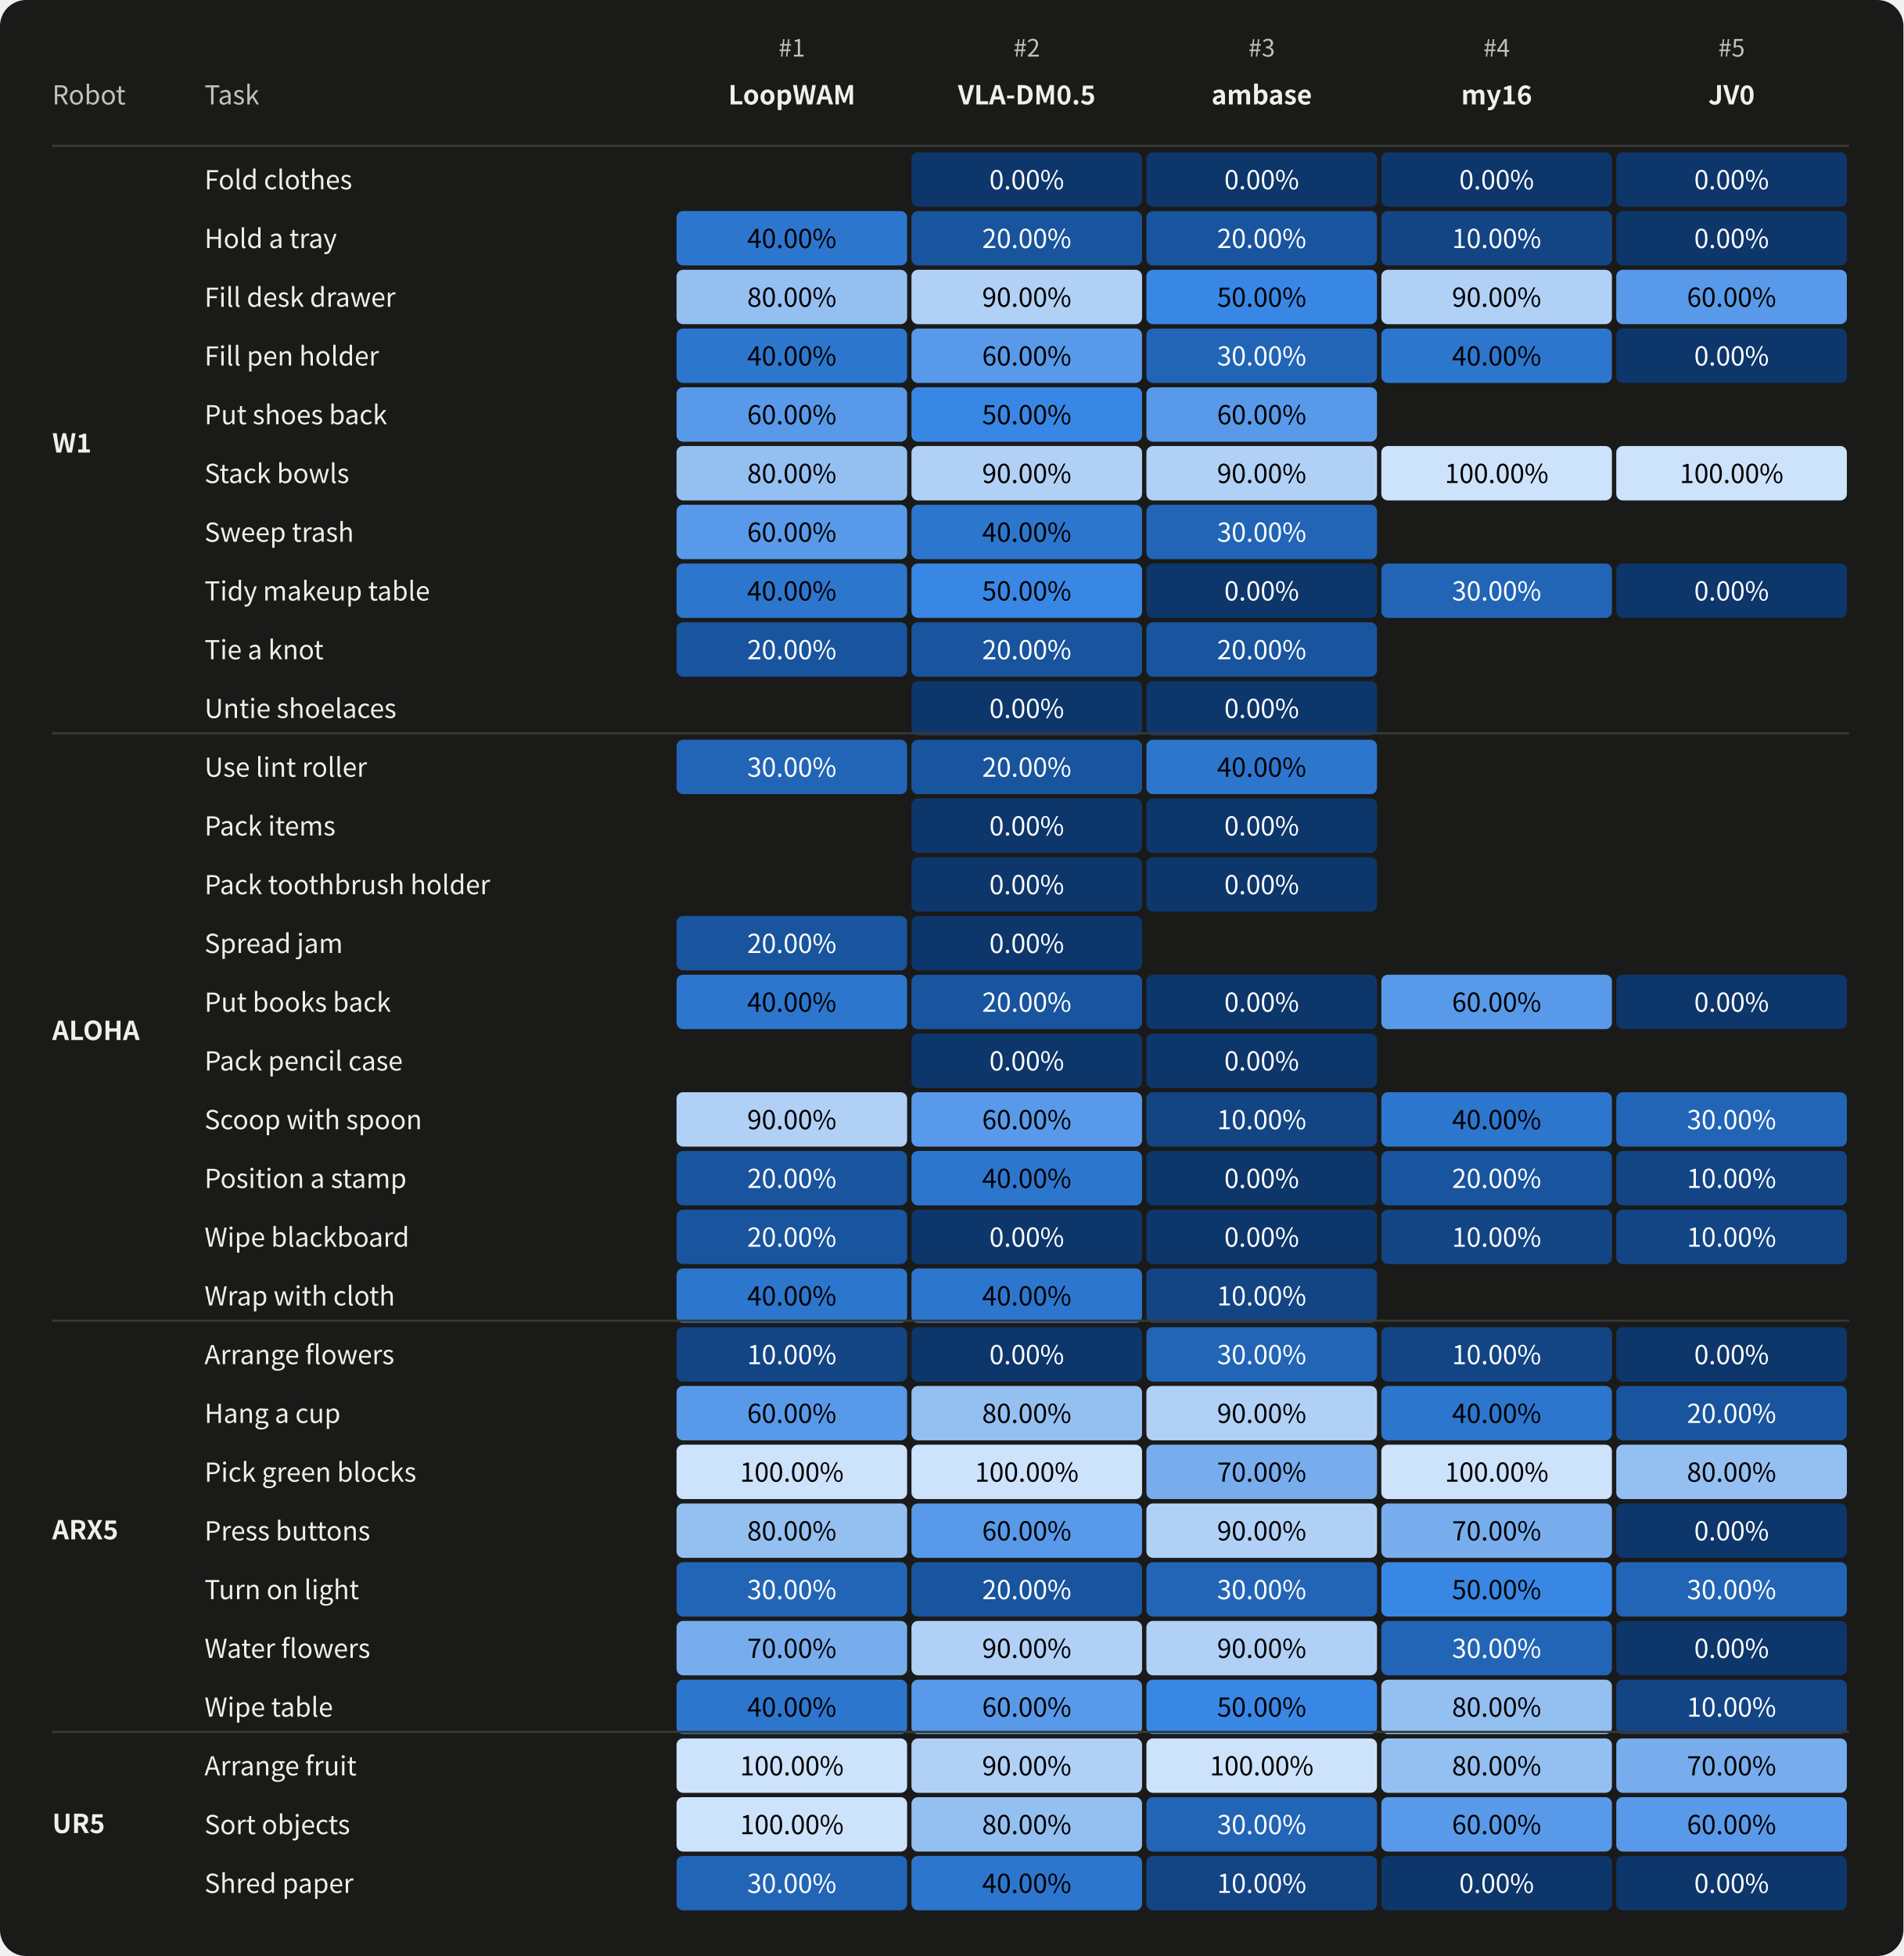
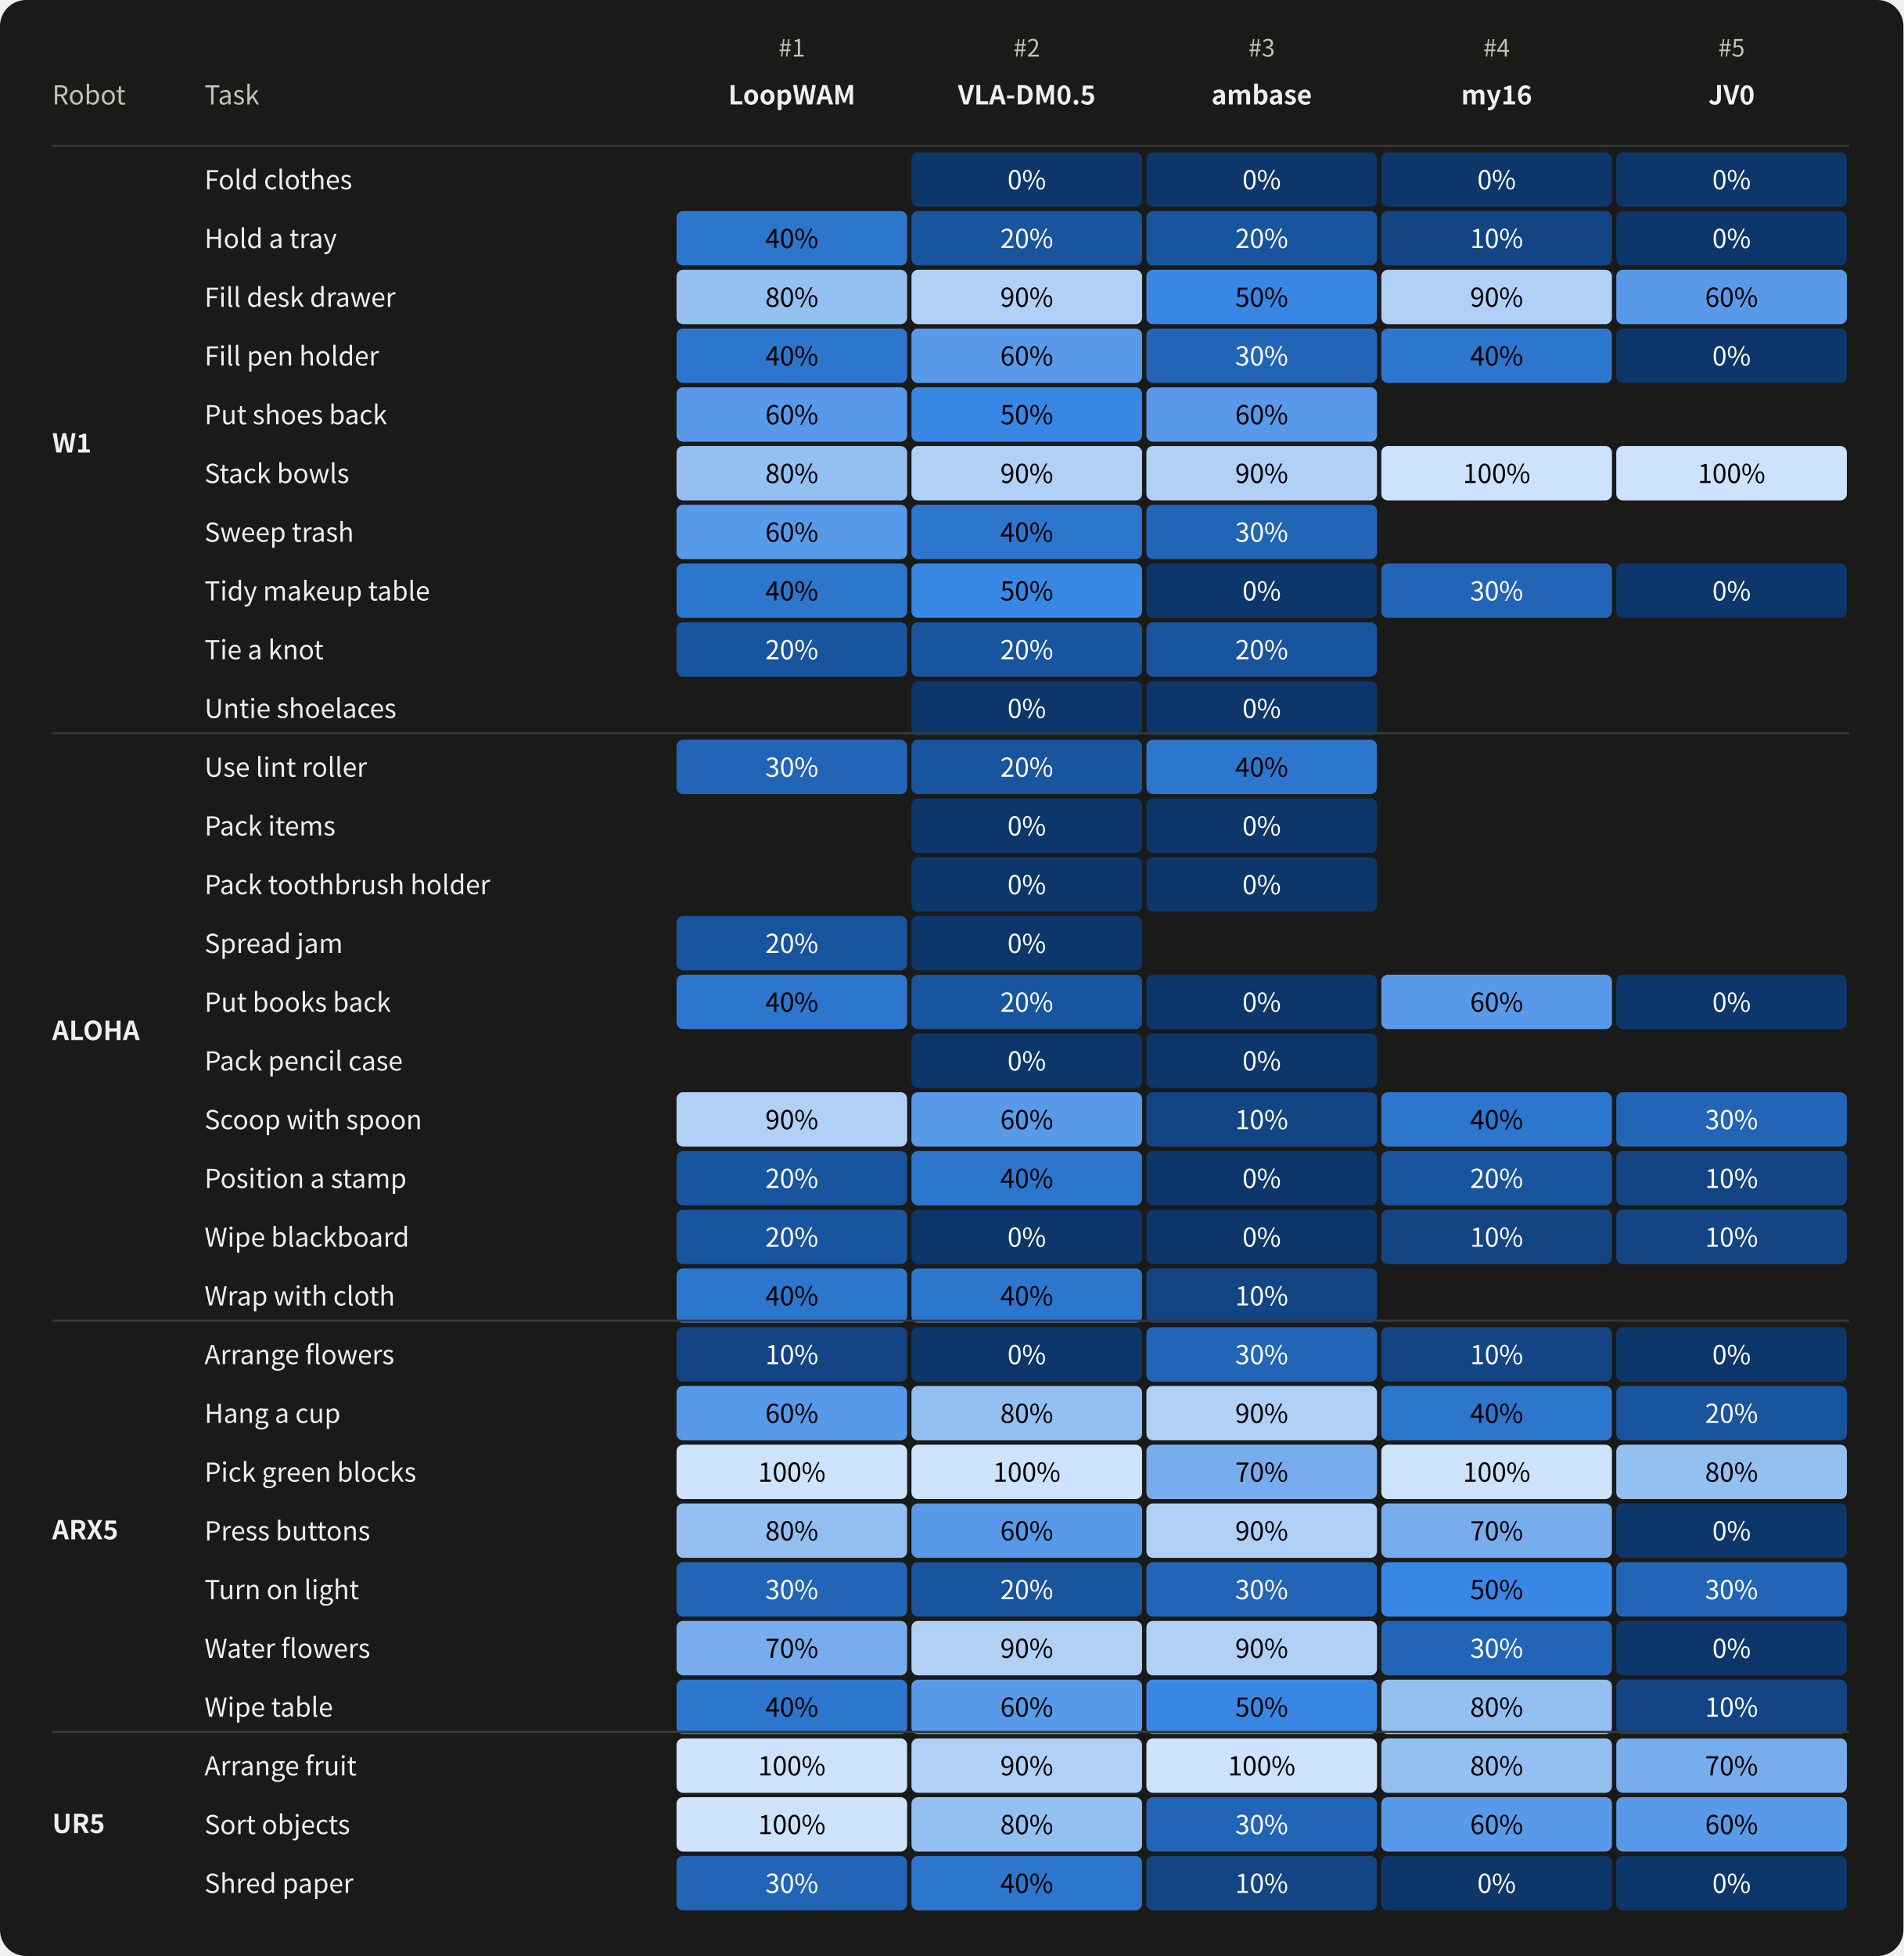
<svg xmlns="http://www.w3.org/2000/svg" width="875" height="899" viewBox="0 0 875 899" role="img" aria-labelledby="title desc">
  <style>text{font-family:system-ui,-apple-system,"Segoe UI","Noto Sans CJK SC",sans-serif;fill:#f0efec} .muted{fill:#c3c2b7} .inverse{fill:#fcfcfb}</style>
  <rect width="100%" height="100%" rx="12" fill="#1a1a19" />
  <text x="24.00" y="48.00" font-size="12" text-anchor="start" font-weight="400" class="muted">Robot</text>
  <text x="94.00" y="48.00" font-size="12" text-anchor="start" font-weight="400" class="muted">Task</text>
  <g>
    <text x="364.00" y="26.00" font-size="11" text-anchor="middle" font-weight="400" class="muted">#1</text>
    <text x="364.00" y="48.00" font-size="12" text-anchor="middle" font-weight="600" class="">LoopWAM</text>
  </g>
  <g>
    <text x="472.00" y="26.00" font-size="11" text-anchor="middle" font-weight="400" class="muted">#2</text>
    <text x="472.00" y="48.00" font-size="12" text-anchor="middle" font-weight="600" class="">VLA-DM0.5</text>
  </g>
  <g>
    <text x="580.00" y="26.00" font-size="11" text-anchor="middle" font-weight="400" class="muted">#3</text>
    <text x="580.00" y="48.00" font-size="12" text-anchor="middle" font-weight="600" class="">ambase</text>
  </g>
  <g>
    <text x="688.00" y="26.00" font-size="11" text-anchor="middle" font-weight="400" class="muted">#4</text>
    <text x="688.00" y="48.00" font-size="12" text-anchor="middle" font-weight="600" class="">my16</text>
  </g>
  <g>
    <text x="796.00" y="26.00" font-size="11" text-anchor="middle" font-weight="400" class="muted">#5</text>
    <text x="796.00" y="48.00" font-size="12" text-anchor="middle" font-weight="600" class="">JV0</text>
  </g>
  <path d="M 24 67 H 850" stroke="#383835" />
  <text x="24.00" y="208.00" font-size="12" text-anchor="start" font-weight="600" class="">W1</text>
  <text x="94.00" y="87.00" font-size="12" text-anchor="start" font-weight="400" class="">Fold clothes</text>
  <g>
    <rect x="311" y="70" width="106" height="25" rx="3" fill="#1a1a19" />
  </g>
  <g>
    <rect x="419" y="70" width="106" height="25" rx="3" fill="#0d366b" />
-     <text x="472.0" y="87" font-size="12" text-anchor="middle" style="fill:#ffffff">0.00%</text>
+     <text x="472.0" y="87" font-size="12" text-anchor="middle" style="fill:#ffffff">0%</text>
  </g>
  <g>
    <rect x="527" y="70" width="106" height="25" rx="3" fill="#0d366b" />
-     <text x="580.0" y="87" font-size="12" text-anchor="middle" style="fill:#ffffff">0.00%</text>
+     <text x="580.0" y="87" font-size="12" text-anchor="middle" style="fill:#ffffff">0%</text>
  </g>
  <g>
    <rect x="635" y="70" width="106" height="25" rx="3" fill="#0d366b" />
-     <text x="688.0" y="87" font-size="12" text-anchor="middle" style="fill:#ffffff">0.00%</text>
+     <text x="688.0" y="87" font-size="12" text-anchor="middle" style="fill:#ffffff">0%</text>
  </g>
  <g>
    <rect x="743" y="70" width="106" height="25" rx="3" fill="#0d366b" />
-     <text x="796.0" y="87" font-size="12" text-anchor="middle" style="fill:#ffffff">0.00%</text>
+     <text x="796.0" y="87" font-size="12" text-anchor="middle" style="fill:#ffffff">0%</text>
  </g>
  <text x="94.00" y="114.00" font-size="12" text-anchor="start" font-weight="400" class="">Hold a tray</text>
  <g>
    <rect x="311" y="97" width="106" height="25" rx="3" fill="#2d76ce" />
-     <text x="364.0" y="114" font-size="12" text-anchor="middle" style="fill:#000000">40.00%</text>
+     <text x="364.0" y="114" font-size="12" text-anchor="middle" style="fill:#000000">40%</text>
  </g>
  <g>
    <rect x="419" y="97" width="106" height="25" rx="3" fill="#19549e" />
-     <text x="472.0" y="114" font-size="12" text-anchor="middle" style="fill:#ffffff">20.00%</text>
+     <text x="472.0" y="114" font-size="12" text-anchor="middle" style="fill:#ffffff">20%</text>
  </g>
  <g>
    <rect x="527" y="97" width="106" height="25" rx="3" fill="#19549e" />
-     <text x="580.0" y="114" font-size="12" text-anchor="middle" style="fill:#ffffff">20.00%</text>
+     <text x="580.0" y="114" font-size="12" text-anchor="middle" style="fill:#ffffff">20%</text>
  </g>
  <g>
    <rect x="635" y="97" width="106" height="25" rx="3" fill="#134585" />
-     <text x="688.0" y="114" font-size="12" text-anchor="middle" style="fill:#ffffff">10.00%</text>
+     <text x="688.0" y="114" font-size="12" text-anchor="middle" style="fill:#ffffff">10%</text>
  </g>
  <g>
    <rect x="743" y="97" width="106" height="25" rx="3" fill="#0d366b" />
-     <text x="796.0" y="114" font-size="12" text-anchor="middle" style="fill:#ffffff">0.00%</text>
+     <text x="796.0" y="114" font-size="12" text-anchor="middle" style="fill:#ffffff">0%</text>
  </g>
  <text x="94.00" y="141.00" font-size="12" text-anchor="start" font-weight="400" class="">Fill desk drawer</text>
  <g>
    <rect x="311" y="124" width="106" height="25" rx="3" fill="#94bff1" />
-     <text x="364.0" y="141" font-size="12" text-anchor="middle" style="fill:#000000">80.00%</text>
+     <text x="364.0" y="141" font-size="12" text-anchor="middle" style="fill:#000000">80%</text>
  </g>
  <g>
    <rect x="419" y="124" width="106" height="25" rx="3" fill="#b1d0f6" />
-     <text x="472.0" y="141" font-size="12" text-anchor="middle" style="fill:#000000">90.00%</text>
+     <text x="472.0" y="141" font-size="12" text-anchor="middle" style="fill:#000000">90%</text>
  </g>
  <g>
    <rect x="527" y="124" width="106" height="25" rx="3" fill="#3987e5" />
-     <text x="580.0" y="141" font-size="12" text-anchor="middle" style="fill:#000000">50.00%</text>
+     <text x="580.0" y="141" font-size="12" text-anchor="middle" style="fill:#000000">50%</text>
  </g>
  <g>
    <rect x="635" y="124" width="106" height="25" rx="3" fill="#b1d0f6" />
-     <text x="688.0" y="141" font-size="12" text-anchor="middle" style="fill:#000000">90.00%</text>
+     <text x="688.0" y="141" font-size="12" text-anchor="middle" style="fill:#000000">90%</text>
  </g>
  <g>
    <rect x="743" y="124" width="106" height="25" rx="3" fill="#589ae9" />
-     <text x="796.0" y="141" font-size="12" text-anchor="middle" style="fill:#000000">60.00%</text>
+     <text x="796.0" y="141" font-size="12" text-anchor="middle" style="fill:#000000">60%</text>
  </g>
  <text x="94.00" y="168.00" font-size="12" text-anchor="start" font-weight="400" class="">Fill pen holder</text>
  <g>
    <rect x="311" y="151" width="106" height="25" rx="3" fill="#2d76ce" />
-     <text x="364.0" y="168" font-size="12" text-anchor="middle" style="fill:#000000">40.00%</text>
+     <text x="364.0" y="168" font-size="12" text-anchor="middle" style="fill:#000000">40%</text>
  </g>
  <g>
    <rect x="419" y="151" width="106" height="25" rx="3" fill="#589ae9" />
-     <text x="472.0" y="168" font-size="12" text-anchor="middle" style="fill:#000000">60.00%</text>
+     <text x="472.0" y="168" font-size="12" text-anchor="middle" style="fill:#000000">60%</text>
  </g>
  <g>
    <rect x="527" y="151" width="106" height="25" rx="3" fill="#2265b7" />
-     <text x="580.0" y="168" font-size="12" text-anchor="middle" style="fill:#ffffff">30.00%</text>
+     <text x="580.0" y="168" font-size="12" text-anchor="middle" style="fill:#ffffff">30%</text>
  </g>
  <g>
    <rect x="635" y="151" width="106" height="25" rx="3" fill="#2d76ce" />
-     <text x="688.0" y="168" font-size="12" text-anchor="middle" style="fill:#000000">40.00%</text>
+     <text x="688.0" y="168" font-size="12" text-anchor="middle" style="fill:#000000">40%</text>
  </g>
  <g>
    <rect x="743" y="151" width="106" height="25" rx="3" fill="#0d366b" />
-     <text x="796.0" y="168" font-size="12" text-anchor="middle" style="fill:#ffffff">0.00%</text>
+     <text x="796.0" y="168" font-size="12" text-anchor="middle" style="fill:#ffffff">0%</text>
  </g>
  <text x="94.00" y="195.00" font-size="12" text-anchor="start" font-weight="400" class="">Put shoes back</text>
  <g>
    <rect x="311" y="178" width="106" height="25" rx="3" fill="#589ae9" />
-     <text x="364.0" y="195" font-size="12" text-anchor="middle" style="fill:#000000">60.00%</text>
+     <text x="364.0" y="195" font-size="12" text-anchor="middle" style="fill:#000000">60%</text>
  </g>
  <g>
    <rect x="419" y="178" width="106" height="25" rx="3" fill="#3987e5" />
-     <text x="472.0" y="195" font-size="12" text-anchor="middle" style="fill:#000000">50.00%</text>
+     <text x="472.0" y="195" font-size="12" text-anchor="middle" style="fill:#000000">50%</text>
  </g>
  <g>
    <rect x="527" y="178" width="106" height="25" rx="3" fill="#589ae9" />
-     <text x="580.0" y="195" font-size="12" text-anchor="middle" style="fill:#000000">60.00%</text>
+     <text x="580.0" y="195" font-size="12" text-anchor="middle" style="fill:#000000">60%</text>
  </g>
  <g>
    <rect x="635" y="178" width="106" height="25" rx="3" fill="#1a1a19" />
  </g>
  <g>
    <rect x="743" y="178" width="106" height="25" rx="3" fill="#1a1a19" />
  </g>
  <text x="94.00" y="222.00" font-size="12" text-anchor="start" font-weight="400" class="">Stack bowls</text>
  <g>
    <rect x="311" y="205" width="106" height="25" rx="3" fill="#94bff1" />
-     <text x="364.0" y="222" font-size="12" text-anchor="middle" style="fill:#000000">80.00%</text>
+     <text x="364.0" y="222" font-size="12" text-anchor="middle" style="fill:#000000">80%</text>
  </g>
  <g>
    <rect x="419" y="205" width="106" height="25" rx="3" fill="#b1d0f6" />
-     <text x="472.0" y="222" font-size="12" text-anchor="middle" style="fill:#000000">90.00%</text>
+     <text x="472.0" y="222" font-size="12" text-anchor="middle" style="fill:#000000">90%</text>
  </g>
  <g>
    <rect x="527" y="205" width="106" height="25" rx="3" fill="#b1d0f6" />
-     <text x="580.0" y="222" font-size="12" text-anchor="middle" style="fill:#000000">90.00%</text>
+     <text x="580.0" y="222" font-size="12" text-anchor="middle" style="fill:#000000">90%</text>
  </g>
  <g>
    <rect x="635" y="205" width="106" height="25" rx="3" fill="#cde2fb" />
-     <text x="688.0" y="222" font-size="12" text-anchor="middle" style="fill:#000000">100.00%</text>
+     <text x="688.0" y="222" font-size="12" text-anchor="middle" style="fill:#000000">100%</text>
  </g>
  <g>
    <rect x="743" y="205" width="106" height="25" rx="3" fill="#cde2fb" />
-     <text x="796.0" y="222" font-size="12" text-anchor="middle" style="fill:#000000">100.00%</text>
+     <text x="796.0" y="222" font-size="12" text-anchor="middle" style="fill:#000000">100%</text>
  </g>
  <text x="94.00" y="249.00" font-size="12" text-anchor="start" font-weight="400" class="">Sweep trash</text>
  <g>
    <rect x="311" y="232" width="106" height="25" rx="3" fill="#589ae9" />
-     <text x="364.0" y="249" font-size="12" text-anchor="middle" style="fill:#000000">60.00%</text>
+     <text x="364.0" y="249" font-size="12" text-anchor="middle" style="fill:#000000">60%</text>
  </g>
  <g>
    <rect x="419" y="232" width="106" height="25" rx="3" fill="#2d76ce" />
-     <text x="472.0" y="249" font-size="12" text-anchor="middle" style="fill:#000000">40.00%</text>
+     <text x="472.0" y="249" font-size="12" text-anchor="middle" style="fill:#000000">40%</text>
  </g>
  <g>
    <rect x="527" y="232" width="106" height="25" rx="3" fill="#2265b7" />
-     <text x="580.0" y="249" font-size="12" text-anchor="middle" style="fill:#ffffff">30.00%</text>
+     <text x="580.0" y="249" font-size="12" text-anchor="middle" style="fill:#ffffff">30%</text>
  </g>
  <g>
    <rect x="635" y="232" width="106" height="25" rx="3" fill="#1a1a19" />
  </g>
  <g>
    <rect x="743" y="232" width="106" height="25" rx="3" fill="#1a1a19" />
  </g>
  <text x="94.00" y="276.00" font-size="12" text-anchor="start" font-weight="400" class="">Tidy makeup table</text>
  <g>
    <rect x="311" y="259" width="106" height="25" rx="3" fill="#2d76ce" />
-     <text x="364.0" y="276" font-size="12" text-anchor="middle" style="fill:#000000">40.00%</text>
+     <text x="364.0" y="276" font-size="12" text-anchor="middle" style="fill:#000000">40%</text>
  </g>
  <g>
    <rect x="419" y="259" width="106" height="25" rx="3" fill="#3987e5" />
-     <text x="472.0" y="276" font-size="12" text-anchor="middle" style="fill:#000000">50.00%</text>
+     <text x="472.0" y="276" font-size="12" text-anchor="middle" style="fill:#000000">50%</text>
  </g>
  <g>
    <rect x="527" y="259" width="106" height="25" rx="3" fill="#0d366b" />
-     <text x="580.0" y="276" font-size="12" text-anchor="middle" style="fill:#ffffff">0.00%</text>
+     <text x="580.0" y="276" font-size="12" text-anchor="middle" style="fill:#ffffff">0%</text>
  </g>
  <g>
    <rect x="635" y="259" width="106" height="25" rx="3" fill="#2265b7" />
-     <text x="688.0" y="276" font-size="12" text-anchor="middle" style="fill:#ffffff">30.00%</text>
+     <text x="688.0" y="276" font-size="12" text-anchor="middle" style="fill:#ffffff">30%</text>
  </g>
  <g>
    <rect x="743" y="259" width="106" height="25" rx="3" fill="#0d366b" />
-     <text x="796.0" y="276" font-size="12" text-anchor="middle" style="fill:#ffffff">0.00%</text>
+     <text x="796.0" y="276" font-size="12" text-anchor="middle" style="fill:#ffffff">0%</text>
  </g>
  <text x="94.00" y="303.00" font-size="12" text-anchor="start" font-weight="400" class="">Tie a knot</text>
  <g>
    <rect x="311" y="286" width="106" height="25" rx="3" fill="#19549e" />
-     <text x="364.0" y="303" font-size="12" text-anchor="middle" style="fill:#ffffff">20.00%</text>
+     <text x="364.0" y="303" font-size="12" text-anchor="middle" style="fill:#ffffff">20%</text>
  </g>
  <g>
    <rect x="419" y="286" width="106" height="25" rx="3" fill="#19549e" />
-     <text x="472.0" y="303" font-size="12" text-anchor="middle" style="fill:#ffffff">20.00%</text>
+     <text x="472.0" y="303" font-size="12" text-anchor="middle" style="fill:#ffffff">20%</text>
  </g>
  <g>
    <rect x="527" y="286" width="106" height="25" rx="3" fill="#19549e" />
-     <text x="580.0" y="303" font-size="12" text-anchor="middle" style="fill:#ffffff">20.00%</text>
+     <text x="580.0" y="303" font-size="12" text-anchor="middle" style="fill:#ffffff">20%</text>
  </g>
  <g>
    <rect x="635" y="286" width="106" height="25" rx="3" fill="#1a1a19" />
  </g>
  <g>
    <rect x="743" y="286" width="106" height="25" rx="3" fill="#1a1a19" />
  </g>
  <text x="94.00" y="330.00" font-size="12" text-anchor="start" font-weight="400" class="">Untie shoelaces</text>
  <g>
    <rect x="311" y="313" width="106" height="25" rx="3" fill="#1a1a19" />
  </g>
  <g>
    <rect x="419" y="313" width="106" height="25" rx="3" fill="#0d366b" />
-     <text x="472.0" y="330" font-size="12" text-anchor="middle" style="fill:#ffffff">0.00%</text>
+     <text x="472.0" y="330" font-size="12" text-anchor="middle" style="fill:#ffffff">0%</text>
  </g>
  <g>
    <rect x="527" y="313" width="106" height="25" rx="3" fill="#0d366b" />
-     <text x="580.0" y="330" font-size="12" text-anchor="middle" style="fill:#ffffff">0.00%</text>
+     <text x="580.0" y="330" font-size="12" text-anchor="middle" style="fill:#ffffff">0%</text>
  </g>
  <g>
    <rect x="635" y="313" width="106" height="25" rx="3" fill="#1a1a19" />
  </g>
  <g>
    <rect x="743" y="313" width="106" height="25" rx="3" fill="#1a1a19" />
  </g>
  <path d="M 24 337 H 850" stroke="#383835" />
  <text x="24.00" y="478.00" font-size="12" text-anchor="start" font-weight="600" class="">ALOHA</text>
  <text x="94.00" y="357.00" font-size="12" text-anchor="start" font-weight="400" class="">Use lint roller</text>
  <g>
    <rect x="311" y="340" width="106" height="25" rx="3" fill="#2265b7" />
-     <text x="364.0" y="357" font-size="12" text-anchor="middle" style="fill:#ffffff">30.00%</text>
+     <text x="364.0" y="357" font-size="12" text-anchor="middle" style="fill:#ffffff">30%</text>
  </g>
  <g>
    <rect x="419" y="340" width="106" height="25" rx="3" fill="#19549e" />
-     <text x="472.0" y="357" font-size="12" text-anchor="middle" style="fill:#ffffff">20.00%</text>
+     <text x="472.0" y="357" font-size="12" text-anchor="middle" style="fill:#ffffff">20%</text>
  </g>
  <g>
    <rect x="527" y="340" width="106" height="25" rx="3" fill="#2d76ce" />
-     <text x="580.0" y="357" font-size="12" text-anchor="middle" style="fill:#000000">40.00%</text>
+     <text x="580.0" y="357" font-size="12" text-anchor="middle" style="fill:#000000">40%</text>
  </g>
  <g>
    <rect x="635" y="340" width="106" height="25" rx="3" fill="#1a1a19" />
  </g>
  <g>
    <rect x="743" y="340" width="106" height="25" rx="3" fill="#1a1a19" />
  </g>
  <text x="94.00" y="384.00" font-size="12" text-anchor="start" font-weight="400" class="">Pack items</text>
  <g>
    <rect x="311" y="367" width="106" height="25" rx="3" fill="#1a1a19" />
  </g>
  <g>
    <rect x="419" y="367" width="106" height="25" rx="3" fill="#0d366b" />
-     <text x="472.0" y="384" font-size="12" text-anchor="middle" style="fill:#ffffff">0.00%</text>
+     <text x="472.0" y="384" font-size="12" text-anchor="middle" style="fill:#ffffff">0%</text>
  </g>
  <g>
    <rect x="527" y="367" width="106" height="25" rx="3" fill="#0d366b" />
-     <text x="580.0" y="384" font-size="12" text-anchor="middle" style="fill:#ffffff">0.00%</text>
+     <text x="580.0" y="384" font-size="12" text-anchor="middle" style="fill:#ffffff">0%</text>
  </g>
  <g>
    <rect x="635" y="367" width="106" height="25" rx="3" fill="#1a1a19" />
  </g>
  <g>
    <rect x="743" y="367" width="106" height="25" rx="3" fill="#1a1a19" />
  </g>
  <text x="94.00" y="411.00" font-size="12" text-anchor="start" font-weight="400" class="">Pack toothbrush holder</text>
  <g>
    <rect x="311" y="394" width="106" height="25" rx="3" fill="#1a1a19" />
  </g>
  <g>
    <rect x="419" y="394" width="106" height="25" rx="3" fill="#0d366b" />
-     <text x="472.0" y="411" font-size="12" text-anchor="middle" style="fill:#ffffff">0.00%</text>
+     <text x="472.0" y="411" font-size="12" text-anchor="middle" style="fill:#ffffff">0%</text>
  </g>
  <g>
    <rect x="527" y="394" width="106" height="25" rx="3" fill="#0d366b" />
-     <text x="580.0" y="411" font-size="12" text-anchor="middle" style="fill:#ffffff">0.00%</text>
+     <text x="580.0" y="411" font-size="12" text-anchor="middle" style="fill:#ffffff">0%</text>
  </g>
  <g>
    <rect x="635" y="394" width="106" height="25" rx="3" fill="#1a1a19" />
  </g>
  <g>
    <rect x="743" y="394" width="106" height="25" rx="3" fill="#1a1a19" />
  </g>
  <text x="94.00" y="438.00" font-size="12" text-anchor="start" font-weight="400" class="">Spread jam</text>
  <g>
    <rect x="311" y="421" width="106" height="25" rx="3" fill="#19549e" />
-     <text x="364.0" y="438" font-size="12" text-anchor="middle" style="fill:#ffffff">20.00%</text>
+     <text x="364.0" y="438" font-size="12" text-anchor="middle" style="fill:#ffffff">20%</text>
  </g>
  <g>
    <rect x="419" y="421" width="106" height="25" rx="3" fill="#0d366b" />
-     <text x="472.0" y="438" font-size="12" text-anchor="middle" style="fill:#ffffff">0.00%</text>
+     <text x="472.0" y="438" font-size="12" text-anchor="middle" style="fill:#ffffff">0%</text>
  </g>
  <g>
    <rect x="527" y="421" width="106" height="25" rx="3" fill="#1a1a19" />
  </g>
  <g>
    <rect x="635" y="421" width="106" height="25" rx="3" fill="#1a1a19" />
  </g>
  <g>
    <rect x="743" y="421" width="106" height="25" rx="3" fill="#1a1a19" />
  </g>
  <text x="94.00" y="465.00" font-size="12" text-anchor="start" font-weight="400" class="">Put books back</text>
  <g>
    <rect x="311" y="448" width="106" height="25" rx="3" fill="#2d76ce" />
-     <text x="364.0" y="465" font-size="12" text-anchor="middle" style="fill:#000000">40.00%</text>
+     <text x="364.0" y="465" font-size="12" text-anchor="middle" style="fill:#000000">40%</text>
  </g>
  <g>
    <rect x="419" y="448" width="106" height="25" rx="3" fill="#19549e" />
-     <text x="472.0" y="465" font-size="12" text-anchor="middle" style="fill:#ffffff">20.00%</text>
+     <text x="472.0" y="465" font-size="12" text-anchor="middle" style="fill:#ffffff">20%</text>
  </g>
  <g>
    <rect x="527" y="448" width="106" height="25" rx="3" fill="#0d366b" />
-     <text x="580.0" y="465" font-size="12" text-anchor="middle" style="fill:#ffffff">0.00%</text>
+     <text x="580.0" y="465" font-size="12" text-anchor="middle" style="fill:#ffffff">0%</text>
  </g>
  <g>
    <rect x="635" y="448" width="106" height="25" rx="3" fill="#589ae9" />
-     <text x="688.0" y="465" font-size="12" text-anchor="middle" style="fill:#000000">60.00%</text>
+     <text x="688.0" y="465" font-size="12" text-anchor="middle" style="fill:#000000">60%</text>
  </g>
  <g>
    <rect x="743" y="448" width="106" height="25" rx="3" fill="#0d366b" />
-     <text x="796.0" y="465" font-size="12" text-anchor="middle" style="fill:#ffffff">0.00%</text>
+     <text x="796.0" y="465" font-size="12" text-anchor="middle" style="fill:#ffffff">0%</text>
  </g>
  <text x="94.00" y="492.00" font-size="12" text-anchor="start" font-weight="400" class="">Pack pencil case</text>
  <g>
    <rect x="311" y="475" width="106" height="25" rx="3" fill="#1a1a19" />
  </g>
  <g>
    <rect x="419" y="475" width="106" height="25" rx="3" fill="#0d366b" />
-     <text x="472.0" y="492" font-size="12" text-anchor="middle" style="fill:#ffffff">0.00%</text>
+     <text x="472.0" y="492" font-size="12" text-anchor="middle" style="fill:#ffffff">0%</text>
  </g>
  <g>
    <rect x="527" y="475" width="106" height="25" rx="3" fill="#0d366b" />
-     <text x="580.0" y="492" font-size="12" text-anchor="middle" style="fill:#ffffff">0.00%</text>
+     <text x="580.0" y="492" font-size="12" text-anchor="middle" style="fill:#ffffff">0%</text>
  </g>
  <g>
    <rect x="635" y="475" width="106" height="25" rx="3" fill="#1a1a19" />
  </g>
  <g>
    <rect x="743" y="475" width="106" height="25" rx="3" fill="#1a1a19" />
  </g>
  <text x="94.00" y="519.00" font-size="12" text-anchor="start" font-weight="400" class="">Scoop with spoon</text>
  <g>
    <rect x="311" y="502" width="106" height="25" rx="3" fill="#b1d0f6" />
-     <text x="364.0" y="519" font-size="12" text-anchor="middle" style="fill:#000000">90.00%</text>
+     <text x="364.0" y="519" font-size="12" text-anchor="middle" style="fill:#000000">90%</text>
  </g>
  <g>
    <rect x="419" y="502" width="106" height="25" rx="3" fill="#589ae9" />
-     <text x="472.0" y="519" font-size="12" text-anchor="middle" style="fill:#000000">60.00%</text>
+     <text x="472.0" y="519" font-size="12" text-anchor="middle" style="fill:#000000">60%</text>
  </g>
  <g>
    <rect x="527" y="502" width="106" height="25" rx="3" fill="#134585" />
-     <text x="580.0" y="519" font-size="12" text-anchor="middle" style="fill:#ffffff">10.00%</text>
+     <text x="580.0" y="519" font-size="12" text-anchor="middle" style="fill:#ffffff">10%</text>
  </g>
  <g>
    <rect x="635" y="502" width="106" height="25" rx="3" fill="#2d76ce" />
-     <text x="688.0" y="519" font-size="12" text-anchor="middle" style="fill:#000000">40.00%</text>
+     <text x="688.0" y="519" font-size="12" text-anchor="middle" style="fill:#000000">40%</text>
  </g>
  <g>
    <rect x="743" y="502" width="106" height="25" rx="3" fill="#2265b7" />
-     <text x="796.0" y="519" font-size="12" text-anchor="middle" style="fill:#ffffff">30.00%</text>
+     <text x="796.0" y="519" font-size="12" text-anchor="middle" style="fill:#ffffff">30%</text>
  </g>
  <text x="94.00" y="546.00" font-size="12" text-anchor="start" font-weight="400" class="">Position a stamp</text>
  <g>
    <rect x="311" y="529" width="106" height="25" rx="3" fill="#19549e" />
-     <text x="364.0" y="546" font-size="12" text-anchor="middle" style="fill:#ffffff">20.00%</text>
+     <text x="364.0" y="546" font-size="12" text-anchor="middle" style="fill:#ffffff">20%</text>
  </g>
  <g>
    <rect x="419" y="529" width="106" height="25" rx="3" fill="#2d76ce" />
-     <text x="472.0" y="546" font-size="12" text-anchor="middle" style="fill:#000000">40.00%</text>
+     <text x="472.0" y="546" font-size="12" text-anchor="middle" style="fill:#000000">40%</text>
  </g>
  <g>
    <rect x="527" y="529" width="106" height="25" rx="3" fill="#0d366b" />
-     <text x="580.0" y="546" font-size="12" text-anchor="middle" style="fill:#ffffff">0.00%</text>
+     <text x="580.0" y="546" font-size="12" text-anchor="middle" style="fill:#ffffff">0%</text>
  </g>
  <g>
    <rect x="635" y="529" width="106" height="25" rx="3" fill="#19549e" />
-     <text x="688.0" y="546" font-size="12" text-anchor="middle" style="fill:#ffffff">20.00%</text>
+     <text x="688.0" y="546" font-size="12" text-anchor="middle" style="fill:#ffffff">20%</text>
  </g>
  <g>
    <rect x="743" y="529" width="106" height="25" rx="3" fill="#134585" />
-     <text x="796.0" y="546" font-size="12" text-anchor="middle" style="fill:#ffffff">10.00%</text>
+     <text x="796.0" y="546" font-size="12" text-anchor="middle" style="fill:#ffffff">10%</text>
  </g>
  <text x="94.00" y="573.00" font-size="12" text-anchor="start" font-weight="400" class="">Wipe blackboard</text>
  <g>
    <rect x="311" y="556" width="106" height="25" rx="3" fill="#19549e" />
-     <text x="364.0" y="573" font-size="12" text-anchor="middle" style="fill:#ffffff">20.00%</text>
+     <text x="364.0" y="573" font-size="12" text-anchor="middle" style="fill:#ffffff">20%</text>
  </g>
  <g>
    <rect x="419" y="556" width="106" height="25" rx="3" fill="#0d366b" />
-     <text x="472.0" y="573" font-size="12" text-anchor="middle" style="fill:#ffffff">0.00%</text>
+     <text x="472.0" y="573" font-size="12" text-anchor="middle" style="fill:#ffffff">0%</text>
  </g>
  <g>
    <rect x="527" y="556" width="106" height="25" rx="3" fill="#0d366b" />
-     <text x="580.0" y="573" font-size="12" text-anchor="middle" style="fill:#ffffff">0.00%</text>
+     <text x="580.0" y="573" font-size="12" text-anchor="middle" style="fill:#ffffff">0%</text>
  </g>
  <g>
    <rect x="635" y="556" width="106" height="25" rx="3" fill="#134585" />
-     <text x="688.0" y="573" font-size="12" text-anchor="middle" style="fill:#ffffff">10.00%</text>
+     <text x="688.0" y="573" font-size="12" text-anchor="middle" style="fill:#ffffff">10%</text>
  </g>
  <g>
    <rect x="743" y="556" width="106" height="25" rx="3" fill="#134585" />
-     <text x="796.0" y="573" font-size="12" text-anchor="middle" style="fill:#ffffff">10.00%</text>
+     <text x="796.0" y="573" font-size="12" text-anchor="middle" style="fill:#ffffff">10%</text>
  </g>
  <text x="94.00" y="600.00" font-size="12" text-anchor="start" font-weight="400" class="">Wrap with cloth</text>
  <g>
    <rect x="311" y="583" width="106" height="25" rx="3" fill="#2d76ce" />
-     <text x="364.0" y="600" font-size="12" text-anchor="middle" style="fill:#000000">40.00%</text>
+     <text x="364.0" y="600" font-size="12" text-anchor="middle" style="fill:#000000">40%</text>
  </g>
  <g>
    <rect x="419" y="583" width="106" height="25" rx="3" fill="#2d76ce" />
-     <text x="472.0" y="600" font-size="12" text-anchor="middle" style="fill:#000000">40.00%</text>
+     <text x="472.0" y="600" font-size="12" text-anchor="middle" style="fill:#000000">40%</text>
  </g>
  <g>
    <rect x="527" y="583" width="106" height="25" rx="3" fill="#134585" />
-     <text x="580.0" y="600" font-size="12" text-anchor="middle" style="fill:#ffffff">10.00%</text>
+     <text x="580.0" y="600" font-size="12" text-anchor="middle" style="fill:#ffffff">10%</text>
  </g>
  <g>
    <rect x="635" y="583" width="106" height="25" rx="3" fill="#1a1a19" />
  </g>
  <g>
    <rect x="743" y="583" width="106" height="25" rx="3" fill="#1a1a19" />
  </g>
  <path d="M 24 607 H 850" stroke="#383835" />
  <text x="24.00" y="707.50" font-size="12" text-anchor="start" font-weight="600" class="">ARX5</text>
  <text x="94.00" y="627.00" font-size="12" text-anchor="start" font-weight="400" class="">Arrange flowers</text>
  <g>
    <rect x="311" y="610" width="106" height="25" rx="3" fill="#134585" />
-     <text x="364.0" y="627" font-size="12" text-anchor="middle" style="fill:#ffffff">10.00%</text>
+     <text x="364.0" y="627" font-size="12" text-anchor="middle" style="fill:#ffffff">10%</text>
  </g>
  <g>
    <rect x="419" y="610" width="106" height="25" rx="3" fill="#0d366b" />
-     <text x="472.0" y="627" font-size="12" text-anchor="middle" style="fill:#ffffff">0.00%</text>
+     <text x="472.0" y="627" font-size="12" text-anchor="middle" style="fill:#ffffff">0%</text>
  </g>
  <g>
    <rect x="527" y="610" width="106" height="25" rx="3" fill="#2265b7" />
-     <text x="580.0" y="627" font-size="12" text-anchor="middle" style="fill:#ffffff">30.00%</text>
+     <text x="580.0" y="627" font-size="12" text-anchor="middle" style="fill:#ffffff">30%</text>
  </g>
  <g>
    <rect x="635" y="610" width="106" height="25" rx="3" fill="#134585" />
-     <text x="688.0" y="627" font-size="12" text-anchor="middle" style="fill:#ffffff">10.00%</text>
+     <text x="688.0" y="627" font-size="12" text-anchor="middle" style="fill:#ffffff">10%</text>
  </g>
  <g>
    <rect x="743" y="610" width="106" height="25" rx="3" fill="#0d366b" />
-     <text x="796.0" y="627" font-size="12" text-anchor="middle" style="fill:#ffffff">0.00%</text>
+     <text x="796.0" y="627" font-size="12" text-anchor="middle" style="fill:#ffffff">0%</text>
  </g>
  <text x="94.00" y="654.00" font-size="12" text-anchor="start" font-weight="400" class="">Hang a cup</text>
  <g>
    <rect x="311" y="637" width="106" height="25" rx="3" fill="#589ae9" />
-     <text x="364.0" y="654" font-size="12" text-anchor="middle" style="fill:#000000">60.00%</text>
+     <text x="364.0" y="654" font-size="12" text-anchor="middle" style="fill:#000000">60%</text>
  </g>
  <g>
    <rect x="419" y="637" width="106" height="25" rx="3" fill="#94bff1" />
-     <text x="472.0" y="654" font-size="12" text-anchor="middle" style="fill:#000000">80.00%</text>
+     <text x="472.0" y="654" font-size="12" text-anchor="middle" style="fill:#000000">80%</text>
  </g>
  <g>
    <rect x="527" y="637" width="106" height="25" rx="3" fill="#b1d0f6" />
-     <text x="580.0" y="654" font-size="12" text-anchor="middle" style="fill:#000000">90.00%</text>
+     <text x="580.0" y="654" font-size="12" text-anchor="middle" style="fill:#000000">90%</text>
  </g>
  <g>
    <rect x="635" y="637" width="106" height="25" rx="3" fill="#2d76ce" />
-     <text x="688.0" y="654" font-size="12" text-anchor="middle" style="fill:#000000">40.00%</text>
+     <text x="688.0" y="654" font-size="12" text-anchor="middle" style="fill:#000000">40%</text>
  </g>
  <g>
    <rect x="743" y="637" width="106" height="25" rx="3" fill="#19549e" />
-     <text x="796.0" y="654" font-size="12" text-anchor="middle" style="fill:#ffffff">20.00%</text>
+     <text x="796.0" y="654" font-size="12" text-anchor="middle" style="fill:#ffffff">20%</text>
  </g>
  <text x="94.00" y="681.00" font-size="12" text-anchor="start" font-weight="400" class="">Pick green blocks</text>
  <g>
    <rect x="311" y="664" width="106" height="25" rx="3" fill="#cde2fb" />
-     <text x="364.0" y="681" font-size="12" text-anchor="middle" style="fill:#000000">100.00%</text>
+     <text x="364.0" y="681" font-size="12" text-anchor="middle" style="fill:#000000">100%</text>
  </g>
  <g>
    <rect x="419" y="664" width="106" height="25" rx="3" fill="#cde2fb" />
-     <text x="472.0" y="681" font-size="12" text-anchor="middle" style="fill:#000000">100.00%</text>
+     <text x="472.0" y="681" font-size="12" text-anchor="middle" style="fill:#000000">100%</text>
  </g>
  <g>
    <rect x="527" y="664" width="106" height="25" rx="3" fill="#77aded" />
-     <text x="580.0" y="681" font-size="12" text-anchor="middle" style="fill:#000000">70.00%</text>
+     <text x="580.0" y="681" font-size="12" text-anchor="middle" style="fill:#000000">70%</text>
  </g>
  <g>
    <rect x="635" y="664" width="106" height="25" rx="3" fill="#cde2fb" />
-     <text x="688.0" y="681" font-size="12" text-anchor="middle" style="fill:#000000">100.00%</text>
+     <text x="688.0" y="681" font-size="12" text-anchor="middle" style="fill:#000000">100%</text>
  </g>
  <g>
    <rect x="743" y="664" width="106" height="25" rx="3" fill="#94bff1" />
-     <text x="796.0" y="681" font-size="12" text-anchor="middle" style="fill:#000000">80.00%</text>
+     <text x="796.0" y="681" font-size="12" text-anchor="middle" style="fill:#000000">80%</text>
  </g>
  <text x="94.00" y="708.00" font-size="12" text-anchor="start" font-weight="400" class="">Press buttons</text>
  <g>
    <rect x="311" y="691" width="106" height="25" rx="3" fill="#94bff1" />
-     <text x="364.0" y="708" font-size="12" text-anchor="middle" style="fill:#000000">80.00%</text>
+     <text x="364.0" y="708" font-size="12" text-anchor="middle" style="fill:#000000">80%</text>
  </g>
  <g>
    <rect x="419" y="691" width="106" height="25" rx="3" fill="#589ae9" />
-     <text x="472.0" y="708" font-size="12" text-anchor="middle" style="fill:#000000">60.00%</text>
+     <text x="472.0" y="708" font-size="12" text-anchor="middle" style="fill:#000000">60%</text>
  </g>
  <g>
    <rect x="527" y="691" width="106" height="25" rx="3" fill="#b1d0f6" />
-     <text x="580.0" y="708" font-size="12" text-anchor="middle" style="fill:#000000">90.00%</text>
+     <text x="580.0" y="708" font-size="12" text-anchor="middle" style="fill:#000000">90%</text>
  </g>
  <g>
    <rect x="635" y="691" width="106" height="25" rx="3" fill="#77aded" />
-     <text x="688.0" y="708" font-size="12" text-anchor="middle" style="fill:#000000">70.00%</text>
+     <text x="688.0" y="708" font-size="12" text-anchor="middle" style="fill:#000000">70%</text>
  </g>
  <g>
    <rect x="743" y="691" width="106" height="25" rx="3" fill="#0d366b" />
-     <text x="796.0" y="708" font-size="12" text-anchor="middle" style="fill:#ffffff">0.00%</text>
+     <text x="796.0" y="708" font-size="12" text-anchor="middle" style="fill:#ffffff">0%</text>
  </g>
  <text x="94.00" y="735.00" font-size="12" text-anchor="start" font-weight="400" class="">Turn on light</text>
  <g>
    <rect x="311" y="718" width="106" height="25" rx="3" fill="#2265b7" />
-     <text x="364.0" y="735" font-size="12" text-anchor="middle" style="fill:#ffffff">30.00%</text>
+     <text x="364.0" y="735" font-size="12" text-anchor="middle" style="fill:#ffffff">30%</text>
  </g>
  <g>
    <rect x="419" y="718" width="106" height="25" rx="3" fill="#19549e" />
-     <text x="472.0" y="735" font-size="12" text-anchor="middle" style="fill:#ffffff">20.00%</text>
+     <text x="472.0" y="735" font-size="12" text-anchor="middle" style="fill:#ffffff">20%</text>
  </g>
  <g>
    <rect x="527" y="718" width="106" height="25" rx="3" fill="#2265b7" />
-     <text x="580.0" y="735" font-size="12" text-anchor="middle" style="fill:#ffffff">30.00%</text>
+     <text x="580.0" y="735" font-size="12" text-anchor="middle" style="fill:#ffffff">30%</text>
  </g>
  <g>
    <rect x="635" y="718" width="106" height="25" rx="3" fill="#3987e5" />
-     <text x="688.0" y="735" font-size="12" text-anchor="middle" style="fill:#000000">50.00%</text>
+     <text x="688.0" y="735" font-size="12" text-anchor="middle" style="fill:#000000">50%</text>
  </g>
  <g>
    <rect x="743" y="718" width="106" height="25" rx="3" fill="#2265b7" />
-     <text x="796.0" y="735" font-size="12" text-anchor="middle" style="fill:#ffffff">30.00%</text>
+     <text x="796.0" y="735" font-size="12" text-anchor="middle" style="fill:#ffffff">30%</text>
  </g>
  <text x="94.00" y="762.00" font-size="12" text-anchor="start" font-weight="400" class="">Water flowers</text>
  <g>
    <rect x="311" y="745" width="106" height="25" rx="3" fill="#77aded" />
-     <text x="364.0" y="762" font-size="12" text-anchor="middle" style="fill:#000000">70.00%</text>
+     <text x="364.0" y="762" font-size="12" text-anchor="middle" style="fill:#000000">70%</text>
  </g>
  <g>
    <rect x="419" y="745" width="106" height="25" rx="3" fill="#b1d0f6" />
-     <text x="472.0" y="762" font-size="12" text-anchor="middle" style="fill:#000000">90.00%</text>
+     <text x="472.0" y="762" font-size="12" text-anchor="middle" style="fill:#000000">90%</text>
  </g>
  <g>
    <rect x="527" y="745" width="106" height="25" rx="3" fill="#b1d0f6" />
-     <text x="580.0" y="762" font-size="12" text-anchor="middle" style="fill:#000000">90.00%</text>
+     <text x="580.0" y="762" font-size="12" text-anchor="middle" style="fill:#000000">90%</text>
  </g>
  <g>
    <rect x="635" y="745" width="106" height="25" rx="3" fill="#2265b7" />
-     <text x="688.0" y="762" font-size="12" text-anchor="middle" style="fill:#ffffff">30.00%</text>
+     <text x="688.0" y="762" font-size="12" text-anchor="middle" style="fill:#ffffff">30%</text>
  </g>
  <g>
    <rect x="743" y="745" width="106" height="25" rx="3" fill="#0d366b" />
-     <text x="796.0" y="762" font-size="12" text-anchor="middle" style="fill:#ffffff">0.00%</text>
+     <text x="796.0" y="762" font-size="12" text-anchor="middle" style="fill:#ffffff">0%</text>
  </g>
  <text x="94.00" y="789.00" font-size="12" text-anchor="start" font-weight="400" class="">Wipe table</text>
  <g>
    <rect x="311" y="772" width="106" height="25" rx="3" fill="#2d76ce" />
-     <text x="364.0" y="789" font-size="12" text-anchor="middle" style="fill:#000000">40.00%</text>
+     <text x="364.0" y="789" font-size="12" text-anchor="middle" style="fill:#000000">40%</text>
  </g>
  <g>
    <rect x="419" y="772" width="106" height="25" rx="3" fill="#589ae9" />
-     <text x="472.0" y="789" font-size="12" text-anchor="middle" style="fill:#000000">60.00%</text>
+     <text x="472.0" y="789" font-size="12" text-anchor="middle" style="fill:#000000">60%</text>
  </g>
  <g>
    <rect x="527" y="772" width="106" height="25" rx="3" fill="#3987e5" />
-     <text x="580.0" y="789" font-size="12" text-anchor="middle" style="fill:#000000">50.00%</text>
+     <text x="580.0" y="789" font-size="12" text-anchor="middle" style="fill:#000000">50%</text>
  </g>
  <g>
    <rect x="635" y="772" width="106" height="25" rx="3" fill="#94bff1" />
-     <text x="688.0" y="789" font-size="12" text-anchor="middle" style="fill:#000000">80.00%</text>
+     <text x="688.0" y="789" font-size="12" text-anchor="middle" style="fill:#000000">80%</text>
  </g>
  <g>
    <rect x="743" y="772" width="106" height="25" rx="3" fill="#134585" />
-     <text x="796.0" y="789" font-size="12" text-anchor="middle" style="fill:#ffffff">10.00%</text>
+     <text x="796.0" y="789" font-size="12" text-anchor="middle" style="fill:#ffffff">10%</text>
  </g>
  <path d="M 24 796 H 850" stroke="#383835" />
  <text x="24.00" y="842.50" font-size="12" text-anchor="start" font-weight="600" class="">UR5</text>
  <text x="94.00" y="816.00" font-size="12" text-anchor="start" font-weight="400" class="">Arrange fruit</text>
  <g>
    <rect x="311" y="799" width="106" height="25" rx="3" fill="#cde2fb" />
-     <text x="364.0" y="816" font-size="12" text-anchor="middle" style="fill:#000000">100.00%</text>
+     <text x="364.0" y="816" font-size="12" text-anchor="middle" style="fill:#000000">100%</text>
  </g>
  <g>
    <rect x="419" y="799" width="106" height="25" rx="3" fill="#b1d0f6" />
-     <text x="472.0" y="816" font-size="12" text-anchor="middle" style="fill:#000000">90.00%</text>
+     <text x="472.0" y="816" font-size="12" text-anchor="middle" style="fill:#000000">90%</text>
  </g>
  <g>
    <rect x="527" y="799" width="106" height="25" rx="3" fill="#cde2fb" />
-     <text x="580.0" y="816" font-size="12" text-anchor="middle" style="fill:#000000">100.00%</text>
+     <text x="580.0" y="816" font-size="12" text-anchor="middle" style="fill:#000000">100%</text>
  </g>
  <g>
    <rect x="635" y="799" width="106" height="25" rx="3" fill="#94bff1" />
-     <text x="688.0" y="816" font-size="12" text-anchor="middle" style="fill:#000000">80.00%</text>
+     <text x="688.0" y="816" font-size="12" text-anchor="middle" style="fill:#000000">80%</text>
  </g>
  <g>
    <rect x="743" y="799" width="106" height="25" rx="3" fill="#77aded" />
-     <text x="796.0" y="816" font-size="12" text-anchor="middle" style="fill:#000000">70.00%</text>
+     <text x="796.0" y="816" font-size="12" text-anchor="middle" style="fill:#000000">70%</text>
  </g>
  <text x="94.00" y="843.00" font-size="12" text-anchor="start" font-weight="400" class="">Sort objects</text>
  <g>
    <rect x="311" y="826" width="106" height="25" rx="3" fill="#cde2fb" />
-     <text x="364.0" y="843" font-size="12" text-anchor="middle" style="fill:#000000">100.00%</text>
+     <text x="364.0" y="843" font-size="12" text-anchor="middle" style="fill:#000000">100%</text>
  </g>
  <g>
    <rect x="419" y="826" width="106" height="25" rx="3" fill="#94bff1" />
-     <text x="472.0" y="843" font-size="12" text-anchor="middle" style="fill:#000000">80.00%</text>
+     <text x="472.0" y="843" font-size="12" text-anchor="middle" style="fill:#000000">80%</text>
  </g>
  <g>
    <rect x="527" y="826" width="106" height="25" rx="3" fill="#2265b7" />
-     <text x="580.0" y="843" font-size="12" text-anchor="middle" style="fill:#ffffff">30.00%</text>
+     <text x="580.0" y="843" font-size="12" text-anchor="middle" style="fill:#ffffff">30%</text>
  </g>
  <g>
    <rect x="635" y="826" width="106" height="25" rx="3" fill="#589ae9" />
-     <text x="688.0" y="843" font-size="12" text-anchor="middle" style="fill:#000000">60.00%</text>
+     <text x="688.0" y="843" font-size="12" text-anchor="middle" style="fill:#000000">60%</text>
  </g>
  <g>
    <rect x="743" y="826" width="106" height="25" rx="3" fill="#589ae9" />
-     <text x="796.0" y="843" font-size="12" text-anchor="middle" style="fill:#000000">60.00%</text>
+     <text x="796.0" y="843" font-size="12" text-anchor="middle" style="fill:#000000">60%</text>
  </g>
  <text x="94.00" y="870.00" font-size="12" text-anchor="start" font-weight="400" class="">Shred paper</text>
  <g>
    <rect x="311" y="853" width="106" height="25" rx="3" fill="#2265b7" />
-     <text x="364.0" y="870" font-size="12" text-anchor="middle" style="fill:#ffffff">30.00%</text>
+     <text x="364.0" y="870" font-size="12" text-anchor="middle" style="fill:#ffffff">30%</text>
  </g>
  <g>
    <rect x="419" y="853" width="106" height="25" rx="3" fill="#2d76ce" />
-     <text x="472.0" y="870" font-size="12" text-anchor="middle" style="fill:#000000">40.00%</text>
+     <text x="472.0" y="870" font-size="12" text-anchor="middle" style="fill:#000000">40%</text>
  </g>
  <g>
    <rect x="527" y="853" width="106" height="25" rx="3" fill="#134585" />
-     <text x="580.0" y="870" font-size="12" text-anchor="middle" style="fill:#ffffff">10.00%</text>
+     <text x="580.0" y="870" font-size="12" text-anchor="middle" style="fill:#ffffff">10%</text>
  </g>
  <g>
    <rect x="635" y="853" width="106" height="25" rx="3" fill="#0d366b" />
-     <text x="688.0" y="870" font-size="12" text-anchor="middle" style="fill:#ffffff">0.00%</text>
+     <text x="688.0" y="870" font-size="12" text-anchor="middle" style="fill:#ffffff">0%</text>
  </g>
  <g>
    <rect x="743" y="853" width="106" height="25" rx="3" fill="#0d366b" />
-     <text x="796.0" y="870" font-size="12" text-anchor="middle" style="fill:#ffffff">0.00%</text>
+     <text x="796.0" y="870" font-size="12" text-anchor="middle" style="fill:#ffffff">0%</text>
  </g>
</svg>
